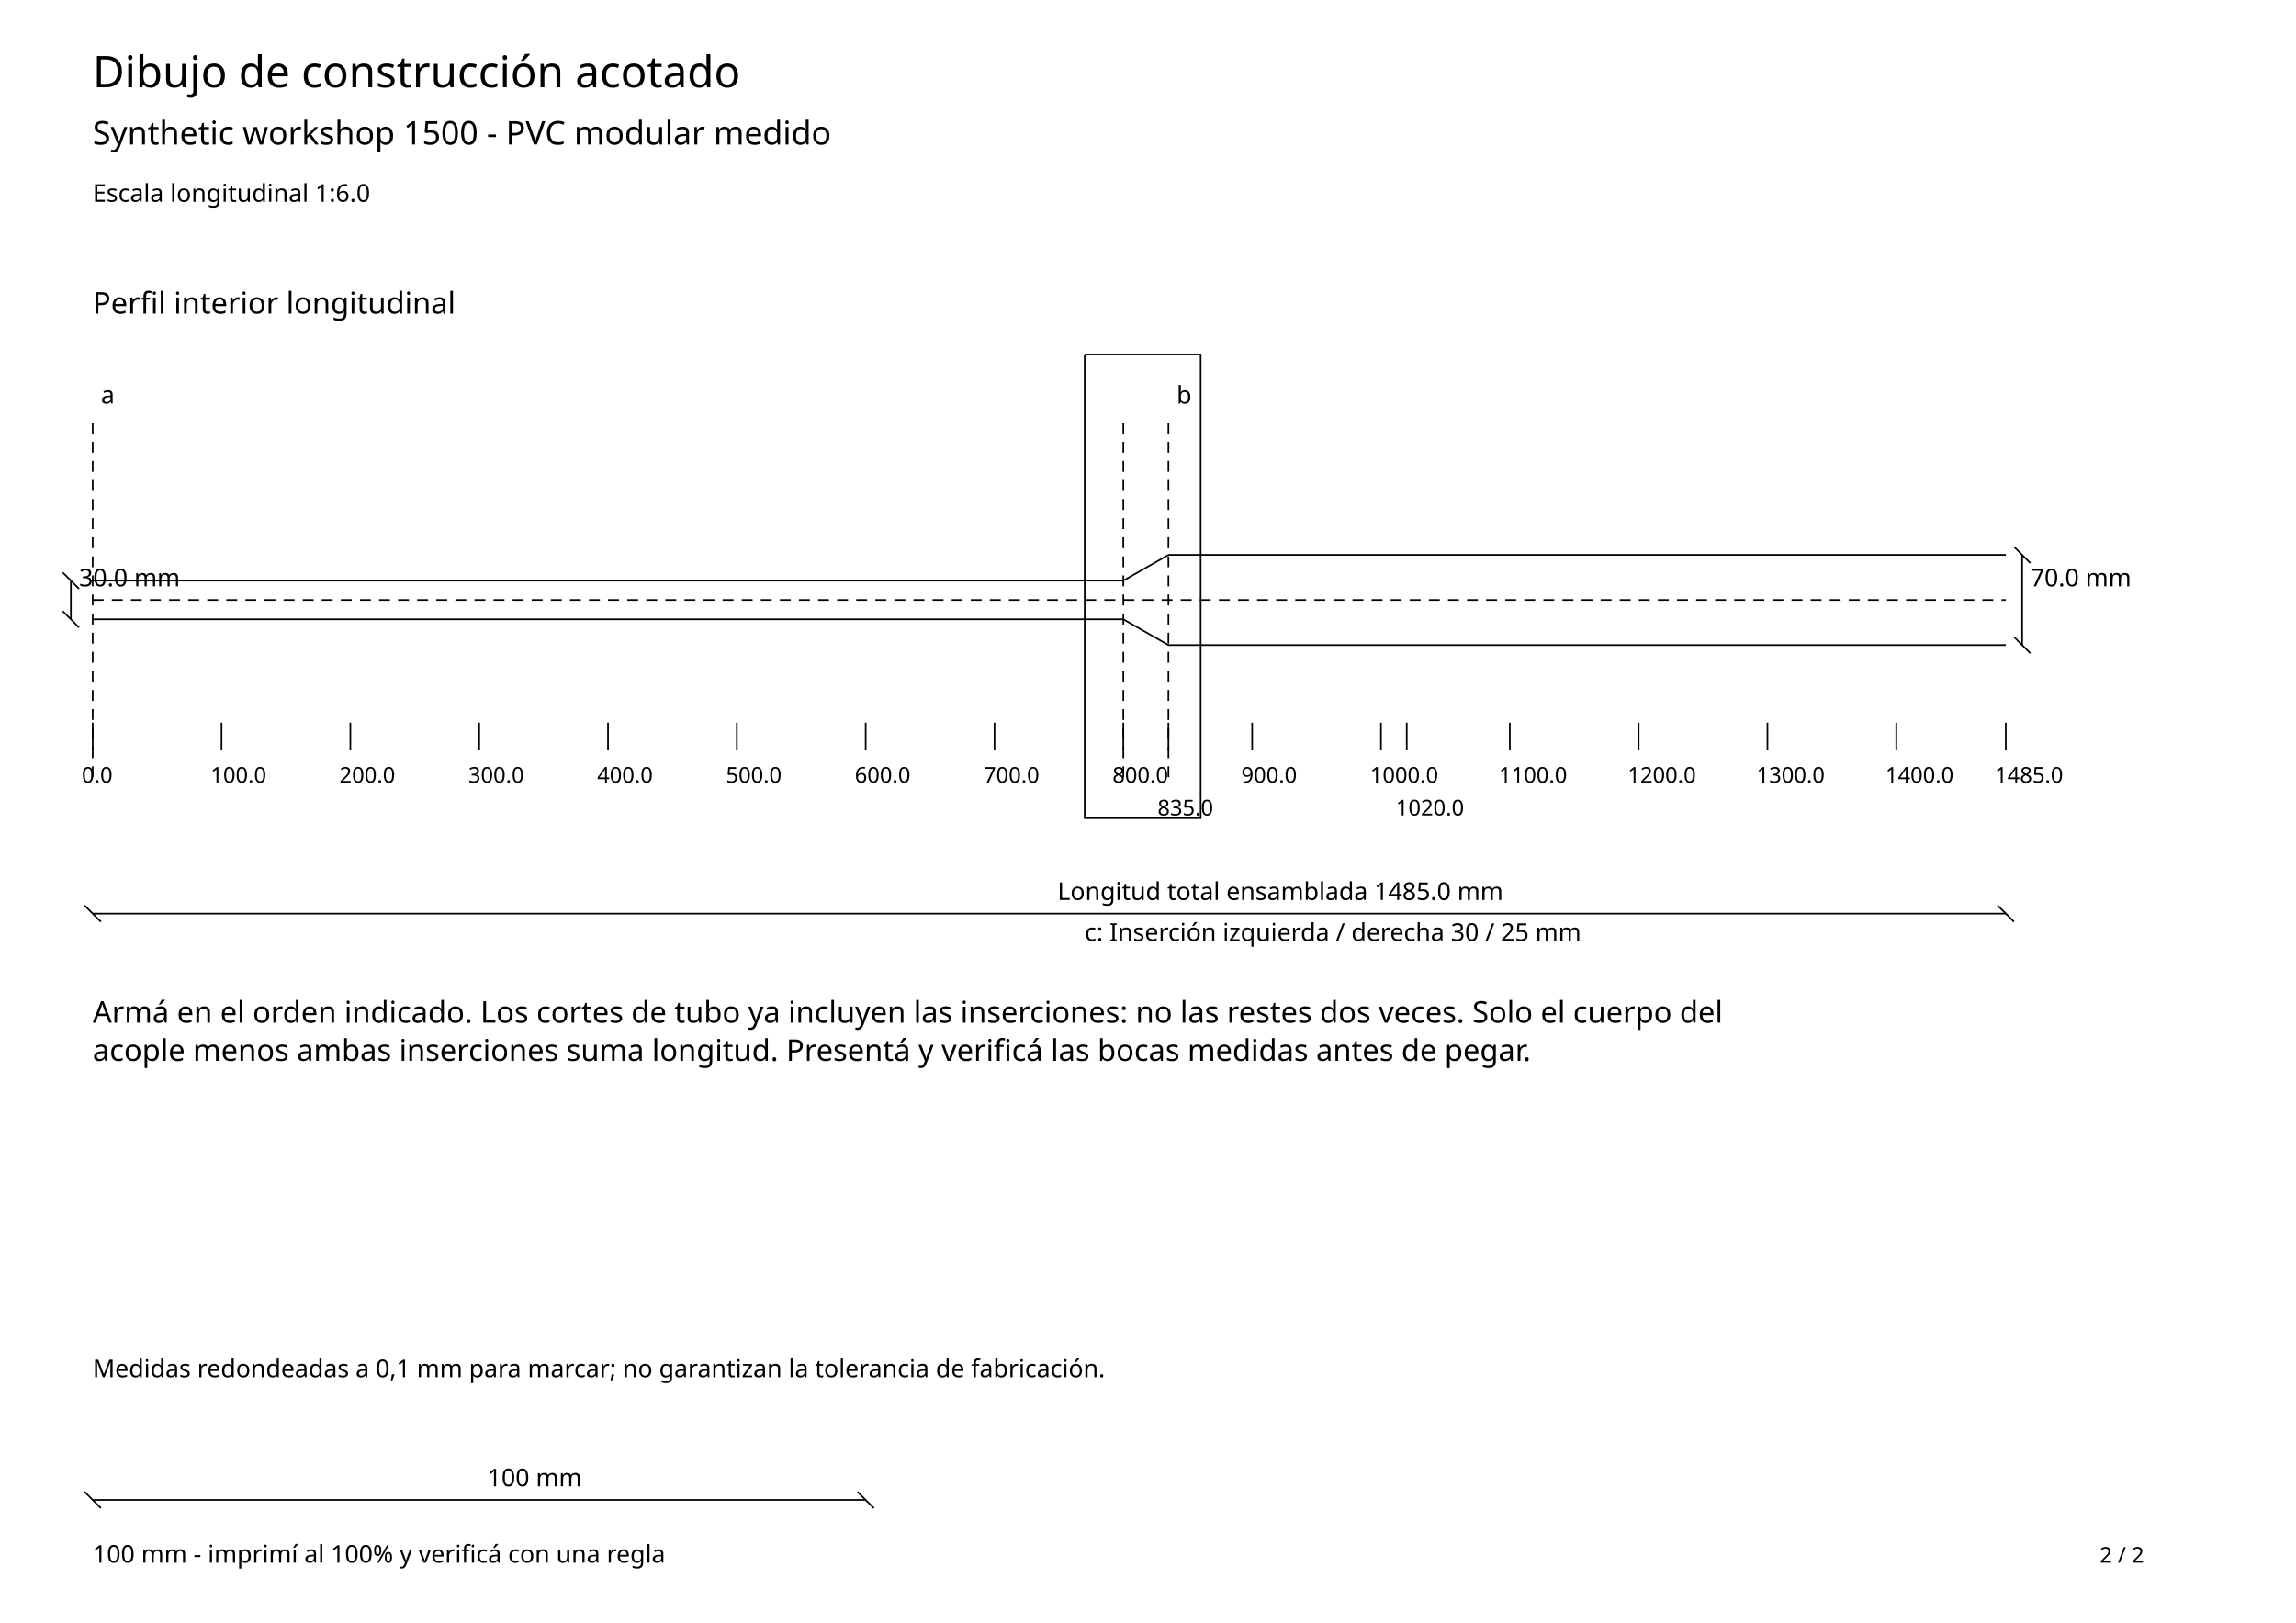
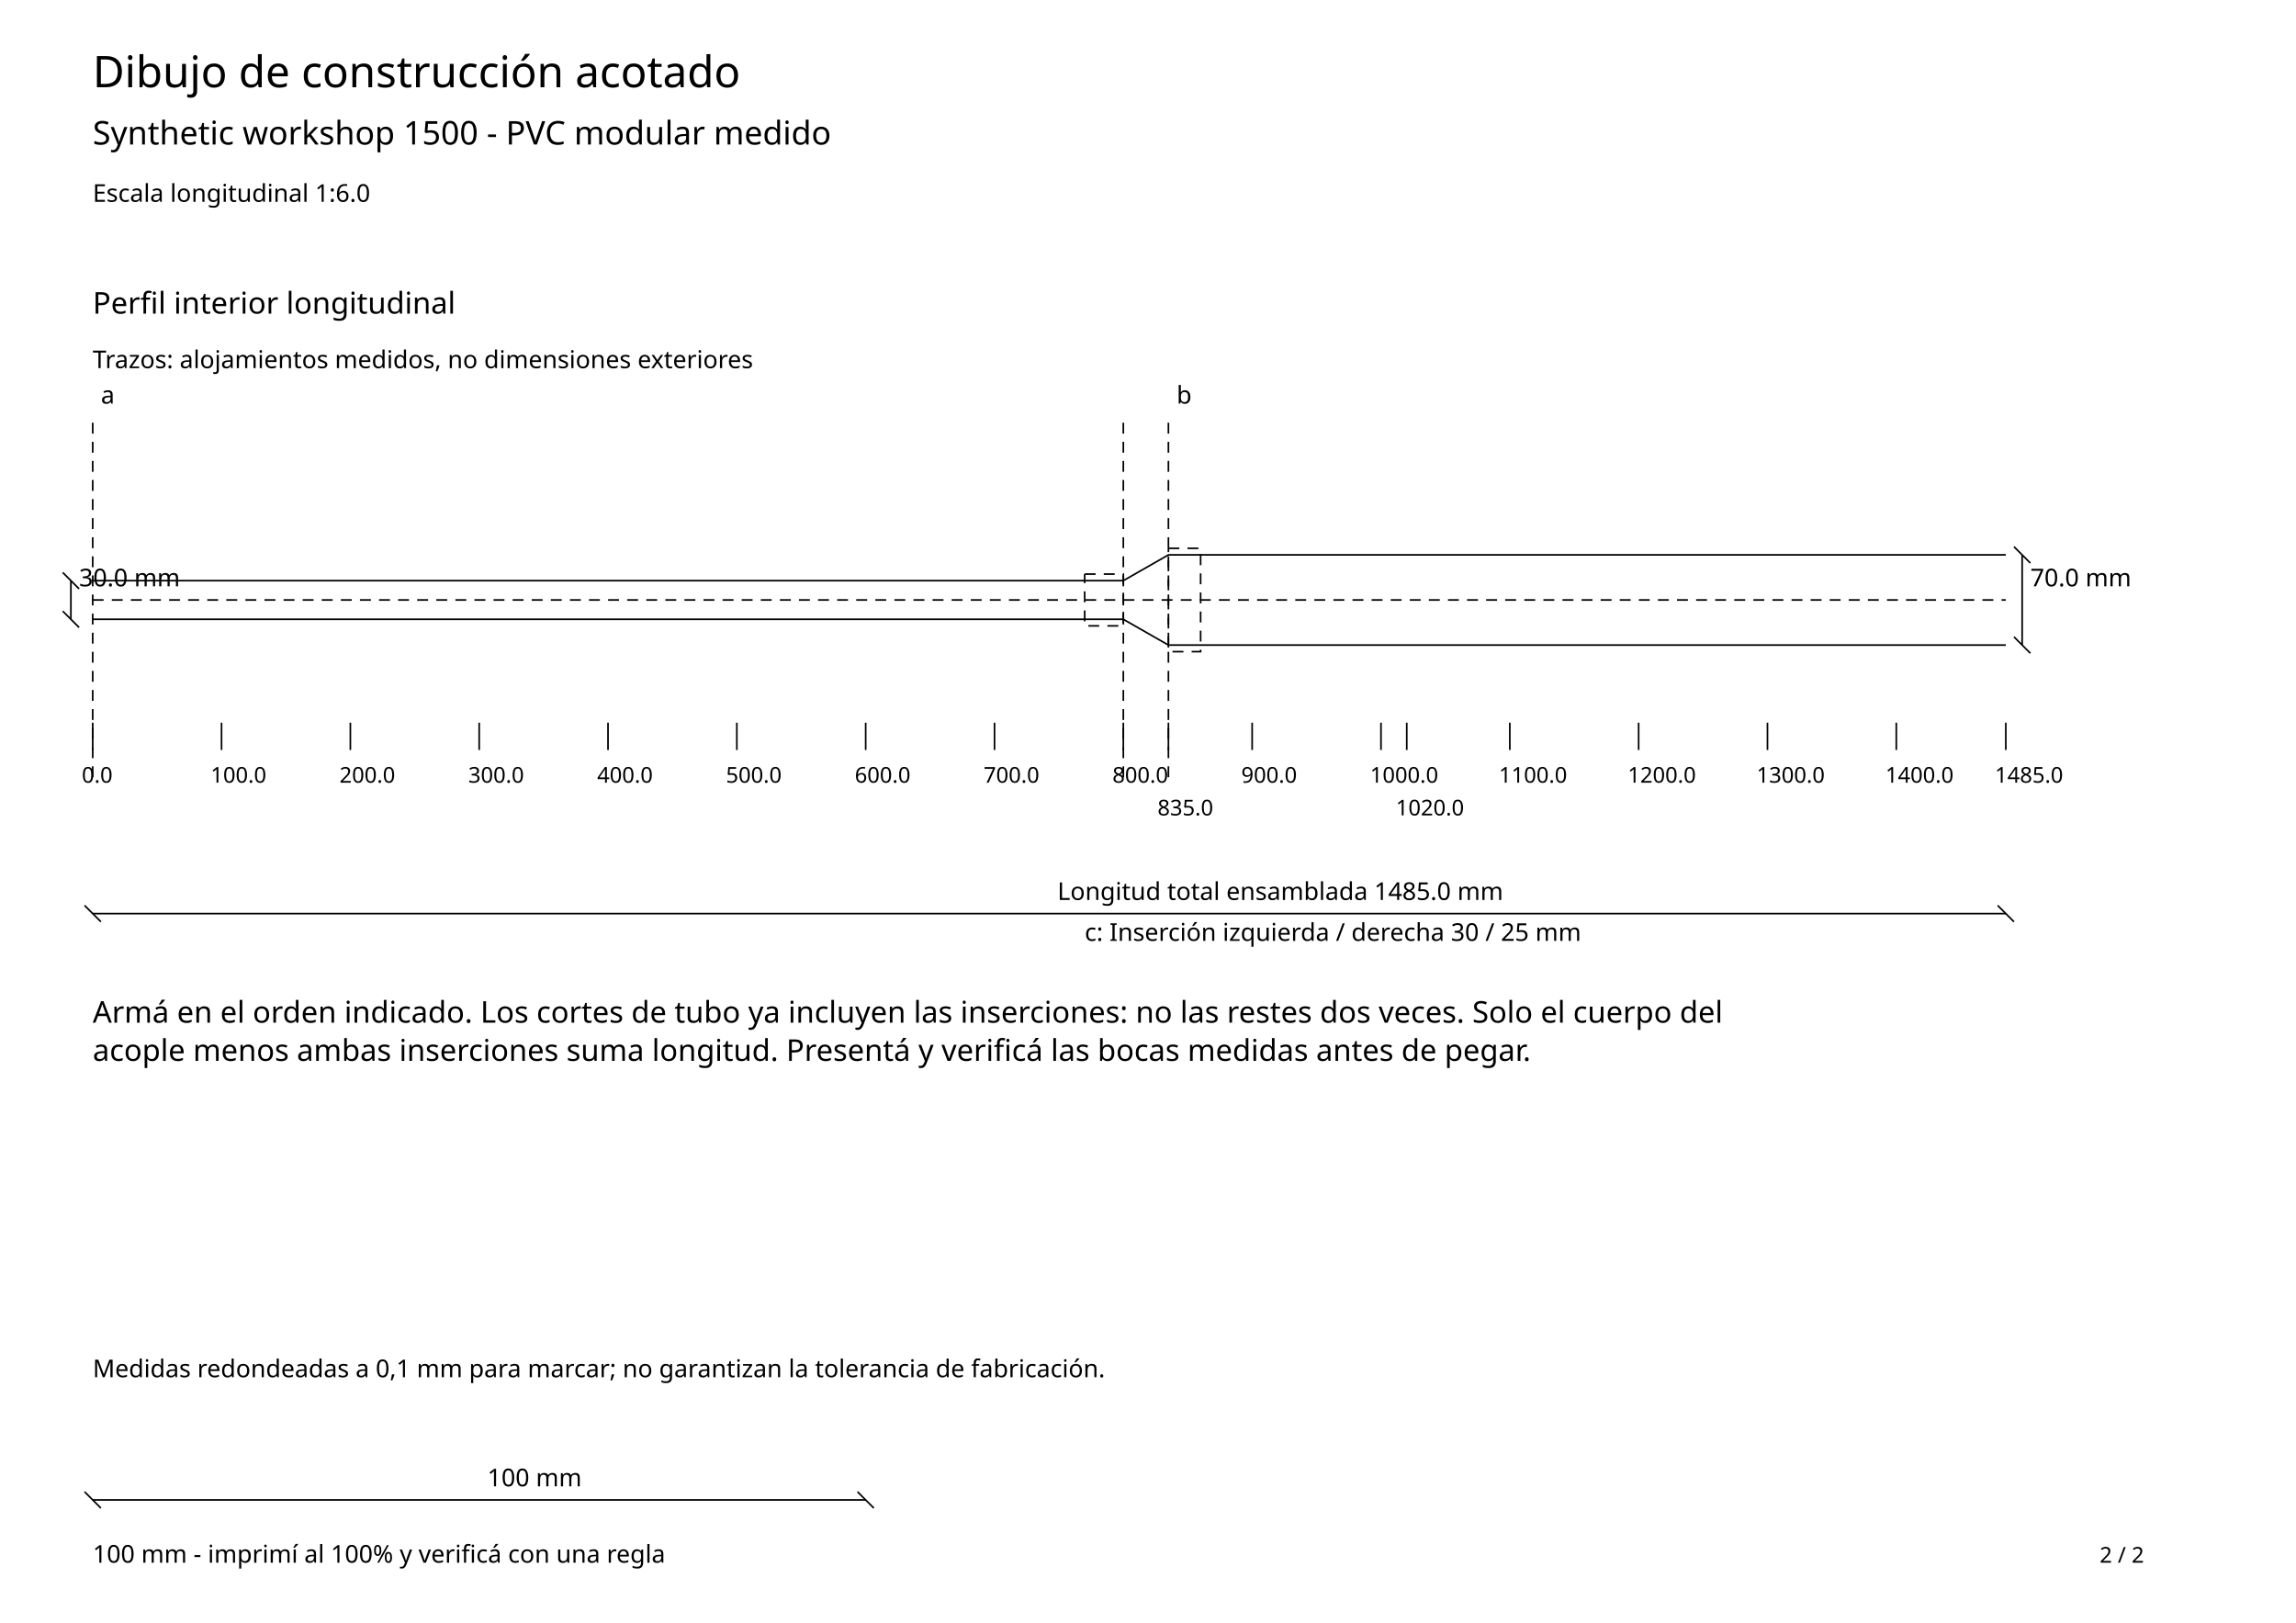
<svg xmlns="http://www.w3.org/2000/svg" width="842.0pt" height="595.0pt" viewBox="0 0 842.0 595.0" data-length-mm="1485.0">
  <text x="34" y="32" font-size="16.0" font-family="sans-serif">Dibujo de construcción acotado</text>
  <text x="34" y="53" font-size="12.0" font-family="sans-serif">Synthetic workshop 1500 - PVC modular medido</text>
  <text x="34" y="74" font-size="9.0" font-family="sans-serif">Escala longitudinal 1:6.0</text>
  <polyline points="34,212.913 411.953,212.913 411.953,212.913 428.488,203.465 428.488,203.465 735.575,203.465" stroke="black" stroke-width="0.6" fill="none" stroke-dasharray="none" />
  <polyline points="34,227.087 411.953,227.087 411.953,227.087 428.488,236.535 428.488,236.535 735.575,236.535" stroke="black" stroke-width="0.6" fill="none" stroke-dasharray="none" />
  <polyline points="34,220 735.575,220" stroke="black" stroke-width="0.6" fill="none" stroke-dasharray="4 3" />
  <text x="34" y="115" font-size="11.0" font-family="sans-serif">Perfil interior longitudinal</text>
  <polyline points="34,335 735.575,335" stroke="black" stroke-width="0.6" fill="none" stroke-dasharray="none" />
  <polyline points="31,332 37,338" stroke="black" stroke-width="0.6" fill="none" stroke-dasharray="none" />
  <polyline points="732.575,332 738.575,338" stroke="black" stroke-width="0.6" fill="none" stroke-dasharray="none" />
  <text x="387.787" y="330" font-size="9.0" font-family="sans-serif">Longitud total ensamblada 1485.0 mm</text>
  <polyline points="26,212.913 26,227.087" stroke="black" stroke-width="0.6" fill="none" stroke-dasharray="none" />
  <polyline points="23,209.913 29,215.913" stroke="black" stroke-width="0.6" fill="none" stroke-dasharray="none" />
  <polyline points="23,224.087 29,230.087" stroke="black" stroke-width="0.6" fill="none" stroke-dasharray="none" />
  <text x="29" y="215" font-size="9.0" font-family="sans-serif">30.0 mm</text>
  <polyline points="741.575,203.465 741.575,236.535" stroke="black" stroke-width="0.6" fill="none" stroke-dasharray="none" />
  <polyline points="738.575,200.465 744.575,206.465" stroke="black" stroke-width="0.6" fill="none" stroke-dasharray="none" />
  <polyline points="738.575,233.535 744.575,239.535" stroke="black" stroke-width="0.6" fill="none" stroke-dasharray="none" />
  <text x="744.575" y="215" font-size="9.0" font-family="sans-serif">70.0 mm</text>
  <polyline points="34,265 34,275" stroke="black" stroke-width="0.6" fill="none" stroke-dasharray="none" />
  <text x="30" y="287" font-size="8.0" font-family="sans-serif">0.0</text>
  <polyline points="81.244,265 81.244,275" stroke="black" stroke-width="0.6" fill="none" stroke-dasharray="none" />
  <text x="77.244" y="287" font-size="8.0" font-family="sans-serif">100.0</text>
  <polyline points="128.488,265 128.488,275" stroke="black" stroke-width="0.6" fill="none" stroke-dasharray="none" />
  <text x="124.488" y="287" font-size="8.0" font-family="sans-serif">200.0</text>
  <polyline points="175.732,265 175.732,275" stroke="black" stroke-width="0.6" fill="none" stroke-dasharray="none" />
  <text x="171.732" y="287" font-size="8.0" font-family="sans-serif">300.0</text>
  <polyline points="222.976,265 222.976,275" stroke="black" stroke-width="0.6" fill="none" stroke-dasharray="none" />
  <text x="218.976" y="287" font-size="8.0" font-family="sans-serif">400.0</text>
  <polyline points="270.22,265 270.22,275" stroke="black" stroke-width="0.6" fill="none" stroke-dasharray="none" />
  <text x="266.22" y="287" font-size="8.0" font-family="sans-serif">500.0</text>
  <polyline points="317.465,265 317.465,275" stroke="black" stroke-width="0.6" fill="none" stroke-dasharray="none" />
  <text x="313.465" y="287" font-size="8.0" font-family="sans-serif">600.0</text>
  <polyline points="364.709,265 364.709,275" stroke="black" stroke-width="0.6" fill="none" stroke-dasharray="none" />
  <text x="360.709" y="287" font-size="8.0" font-family="sans-serif">700.0</text>
  <polyline points="411.953,265 411.953,275" stroke="black" stroke-width="0.6" fill="none" stroke-dasharray="none" />
  <text x="407.953" y="287" font-size="8.0" font-family="sans-serif">800.0</text>
  <polyline points="428.488,265 428.488,275" stroke="black" stroke-width="0.6" fill="none" stroke-dasharray="none" />
  <text x="424.488" y="299" font-size="8.0" font-family="sans-serif">835.0</text>
  <polyline points="459.197,265 459.197,275" stroke="black" stroke-width="0.6" fill="none" stroke-dasharray="none" />
  <text x="455.197" y="287" font-size="8.0" font-family="sans-serif">900.0</text>
  <polyline points="506.441,265 506.441,275" stroke="black" stroke-width="0.6" fill="none" stroke-dasharray="none" />
  <text x="502.441" y="287" font-size="8.0" font-family="sans-serif">1000.0</text>
  <polyline points="515.89,265 515.89,275" stroke="black" stroke-width="0.6" fill="none" stroke-dasharray="none" />
  <text x="511.89" y="299" font-size="8.0" font-family="sans-serif">1020.0</text>
  <polyline points="553.685,265 553.685,275" stroke="black" stroke-width="0.6" fill="none" stroke-dasharray="none" />
  <text x="549.685" y="287" font-size="8.0" font-family="sans-serif">1100.0</text>
  <polyline points="600.929,265 600.929,275" stroke="black" stroke-width="0.6" fill="none" stroke-dasharray="none" />
  <text x="596.929" y="287" font-size="8.0" font-family="sans-serif">1200.0</text>
  <polyline points="648.173,265 648.173,275" stroke="black" stroke-width="0.6" fill="none" stroke-dasharray="none" />
  <text x="644.173" y="287" font-size="8.0" font-family="sans-serif">1300.0</text>
  <polyline points="695.417,265 695.417,275" stroke="black" stroke-width="0.6" fill="none" stroke-dasharray="none" />
  <text x="691.417" y="287" font-size="8.0" font-family="sans-serif">1400.0</text>
  <polyline points="735.575,265 735.575,275" stroke="black" stroke-width="0.6" fill="none" stroke-dasharray="none" />
  <text x="731.575" y="287" font-size="8.0" font-family="sans-serif">1485.0</text>
  <polyline points="34,155 34,285" stroke="black" stroke-width="0.6" fill="none" stroke-dasharray="4 3" />
  <text x="37" y="148" font-size="9.0" font-family="sans-serif">a</text>
  <polyline points="411.953,155 411.953,285" stroke="black" stroke-width="0.6" fill="none" stroke-dasharray="4 3" />
  <polyline points="428.488,155 428.488,285" stroke="black" stroke-width="0.6" fill="none" stroke-dasharray="4 3" />
  <text x="431.488" y="148" font-size="9.0" font-family="sans-serif">b</text>
-   <polyline points="397.78,130 440.299,130 440.299,300 397.78,300 397.78,130" stroke="black" stroke-width="0.6" fill="none" stroke-dasharray="none" />
+   <text x="34" y="135" font-size="9.0" font-family="sans-serif">Trazos: alojamientos medidos, no dimensiones exteriores</text>
+   <polyline points="397.78,210.504 411.953,210.504 411.953,229.496 397.78,229.496 397.78,210.504" stroke="black" stroke-width="0.6" fill="none" stroke-dasharray="4 3" />
+   <polyline points="428.488,201.055 440.299,201.055 440.299,238.945 428.488,238.945 428.488,201.055" stroke="black" stroke-width="0.6" fill="none" stroke-dasharray="4 3" />
  <text x="397.78" y="345" font-size="9.0" font-family="sans-serif">c: Inserción izquierda / derecha 30 / 25 mm</text>
  <text x="34" y="375" font-size="11.0" font-family="sans-serif">Armá en el orden indicado. Los cortes de tubo ya incluyen las inserciones: no las restes dos veces. Solo el cuerpo del</text>
  <text x="34" y="389" font-size="11.0" font-family="sans-serif">acople menos ambas inserciones suma longitud. Presentá y verificá las bocas medidas antes de pegar.</text>
  <text x="34" y="505" font-size="9.0" font-family="sans-serif">Medidas redondeadas a 0,1 mm para marcar; no garantizan la tolerancia de fabricación.</text>
  <polyline points="34,550 317.465,550" stroke="black" stroke-width="0.6" fill="none" stroke-dasharray="none" />
  <polyline points="31,547 37,553" stroke="black" stroke-width="0.6" fill="none" stroke-dasharray="none" />
  <polyline points="314.465,547 320.465,553" stroke="black" stroke-width="0.6" fill="none" stroke-dasharray="none" />
  <text x="178.732" y="545" font-size="9.0" font-family="sans-serif">100 mm</text>
  <text x="34" y="573" font-size="9.0" font-family="sans-serif">100 mm - imprimí al 100% y verificá con una regla</text>
  <text x="770" y="573" font-size="8.0" font-family="sans-serif">2 / 2</text>
</svg>
